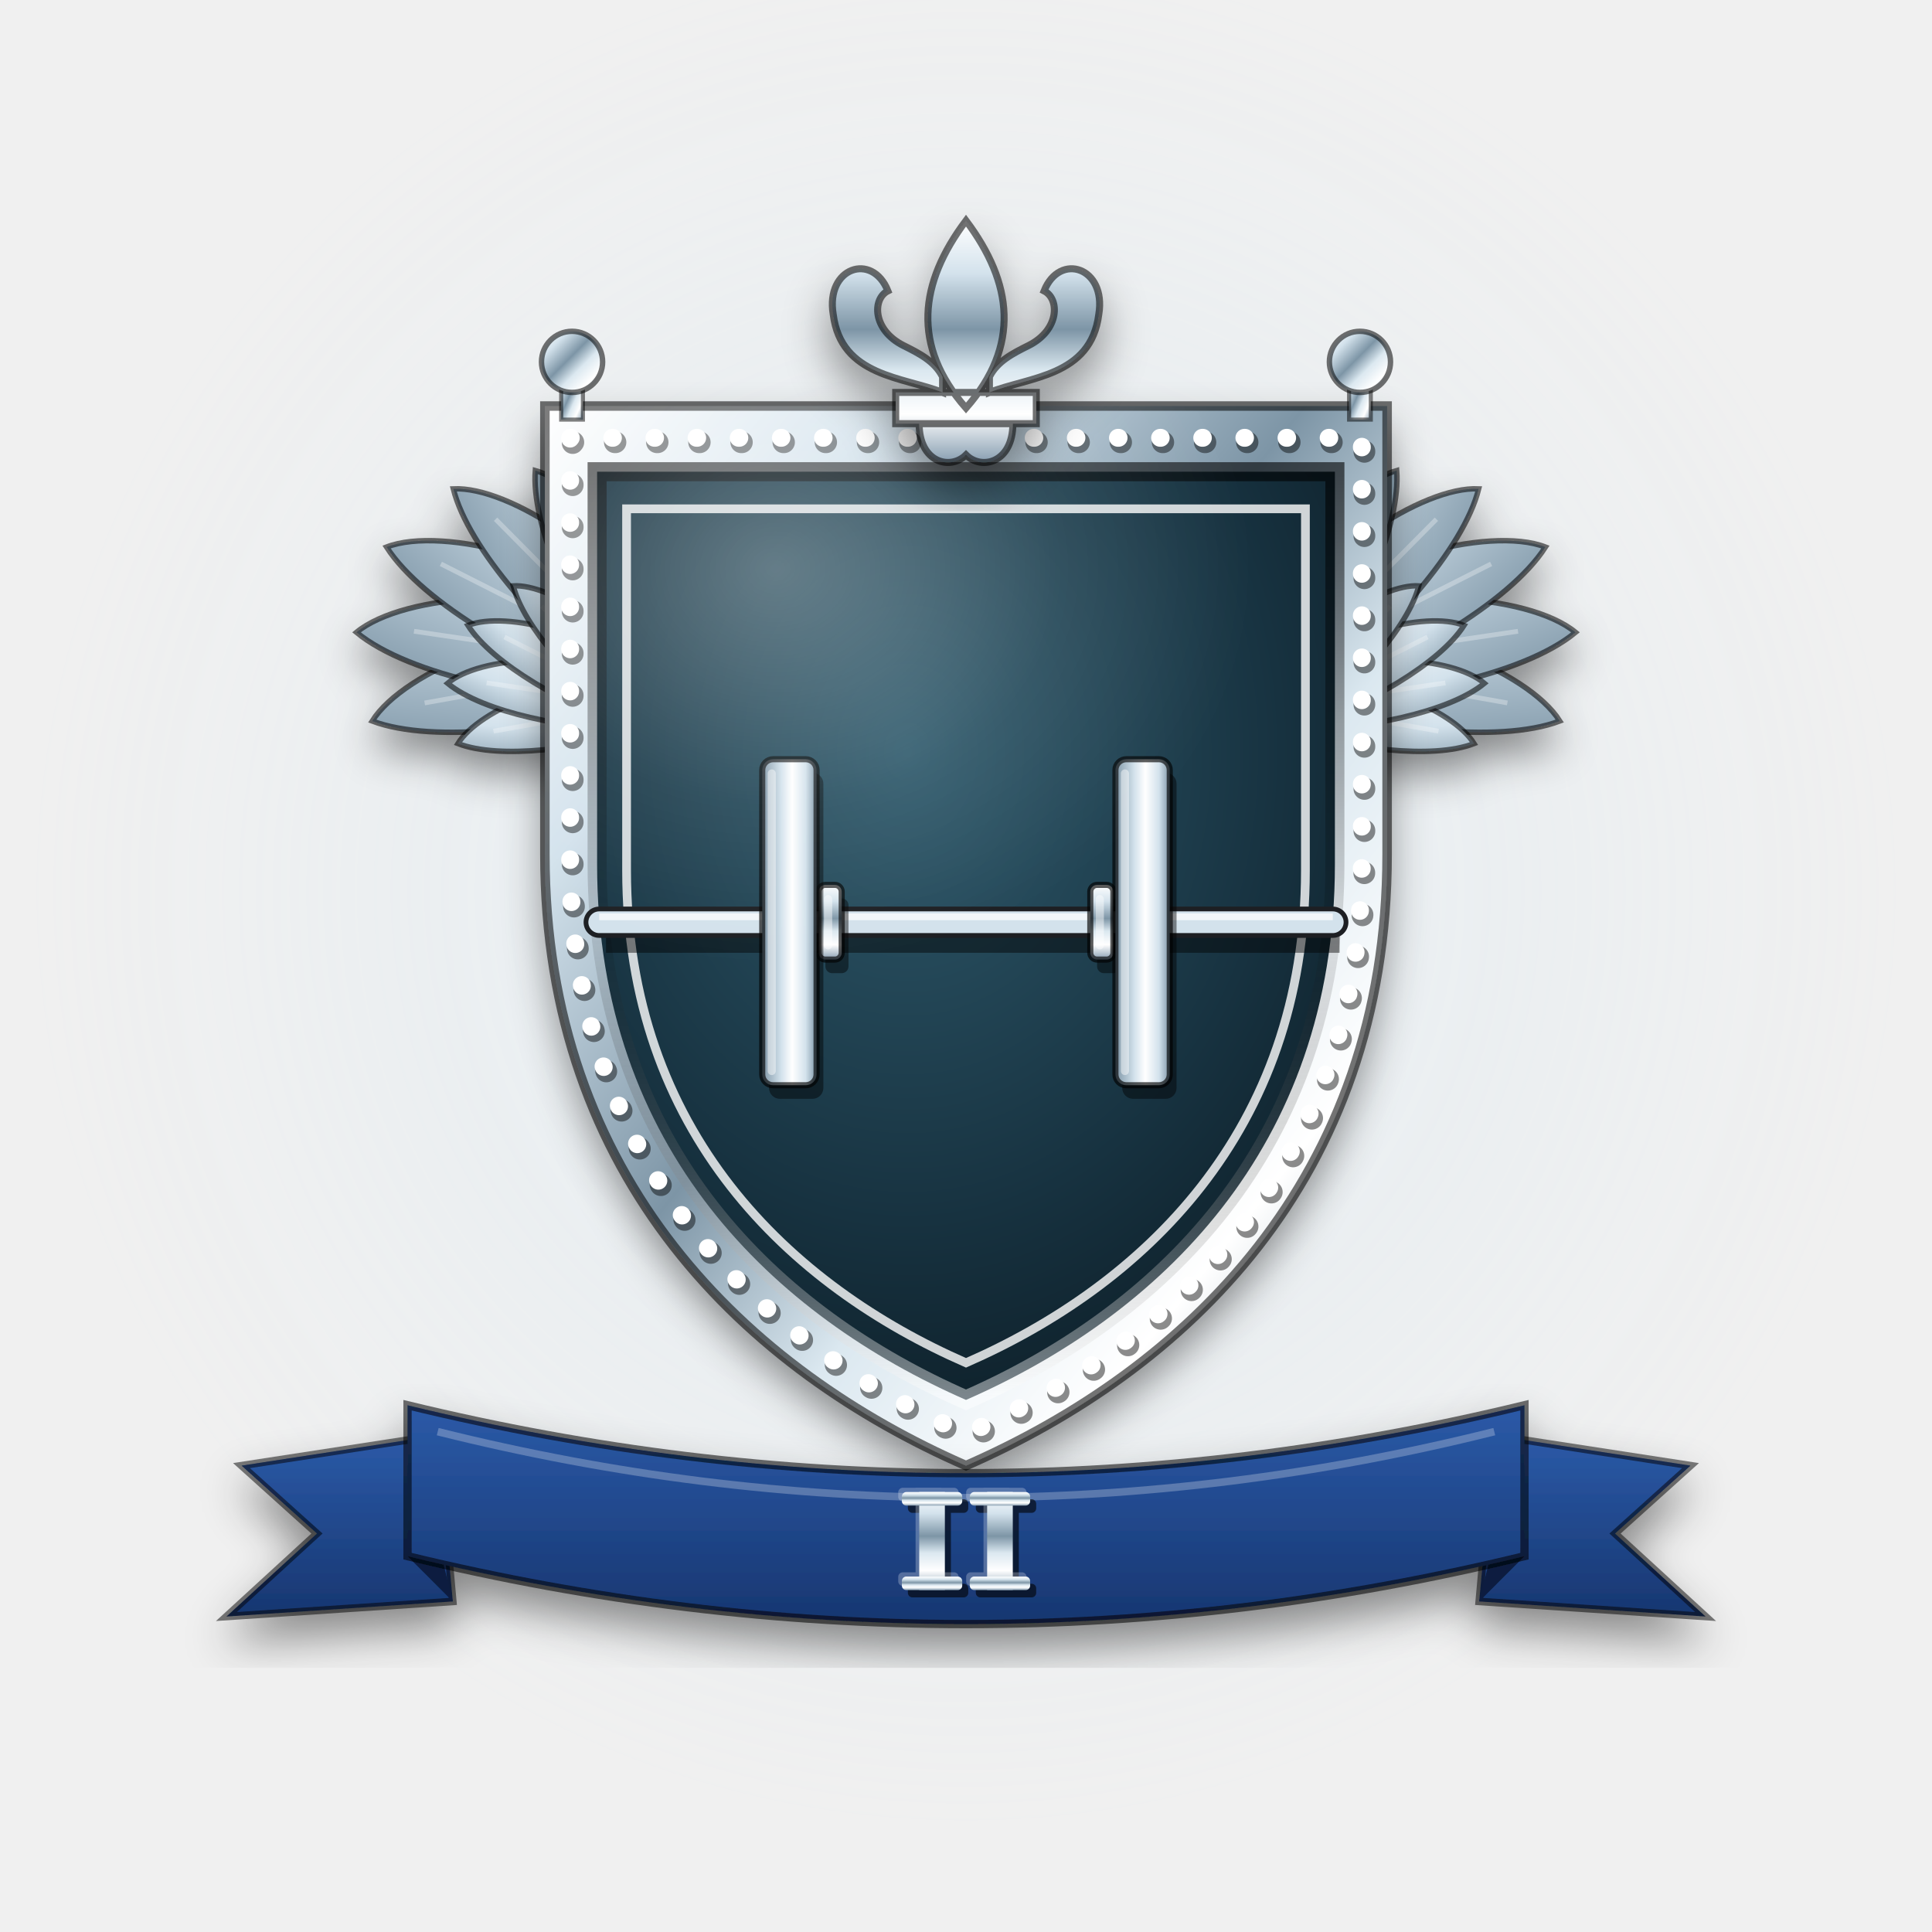
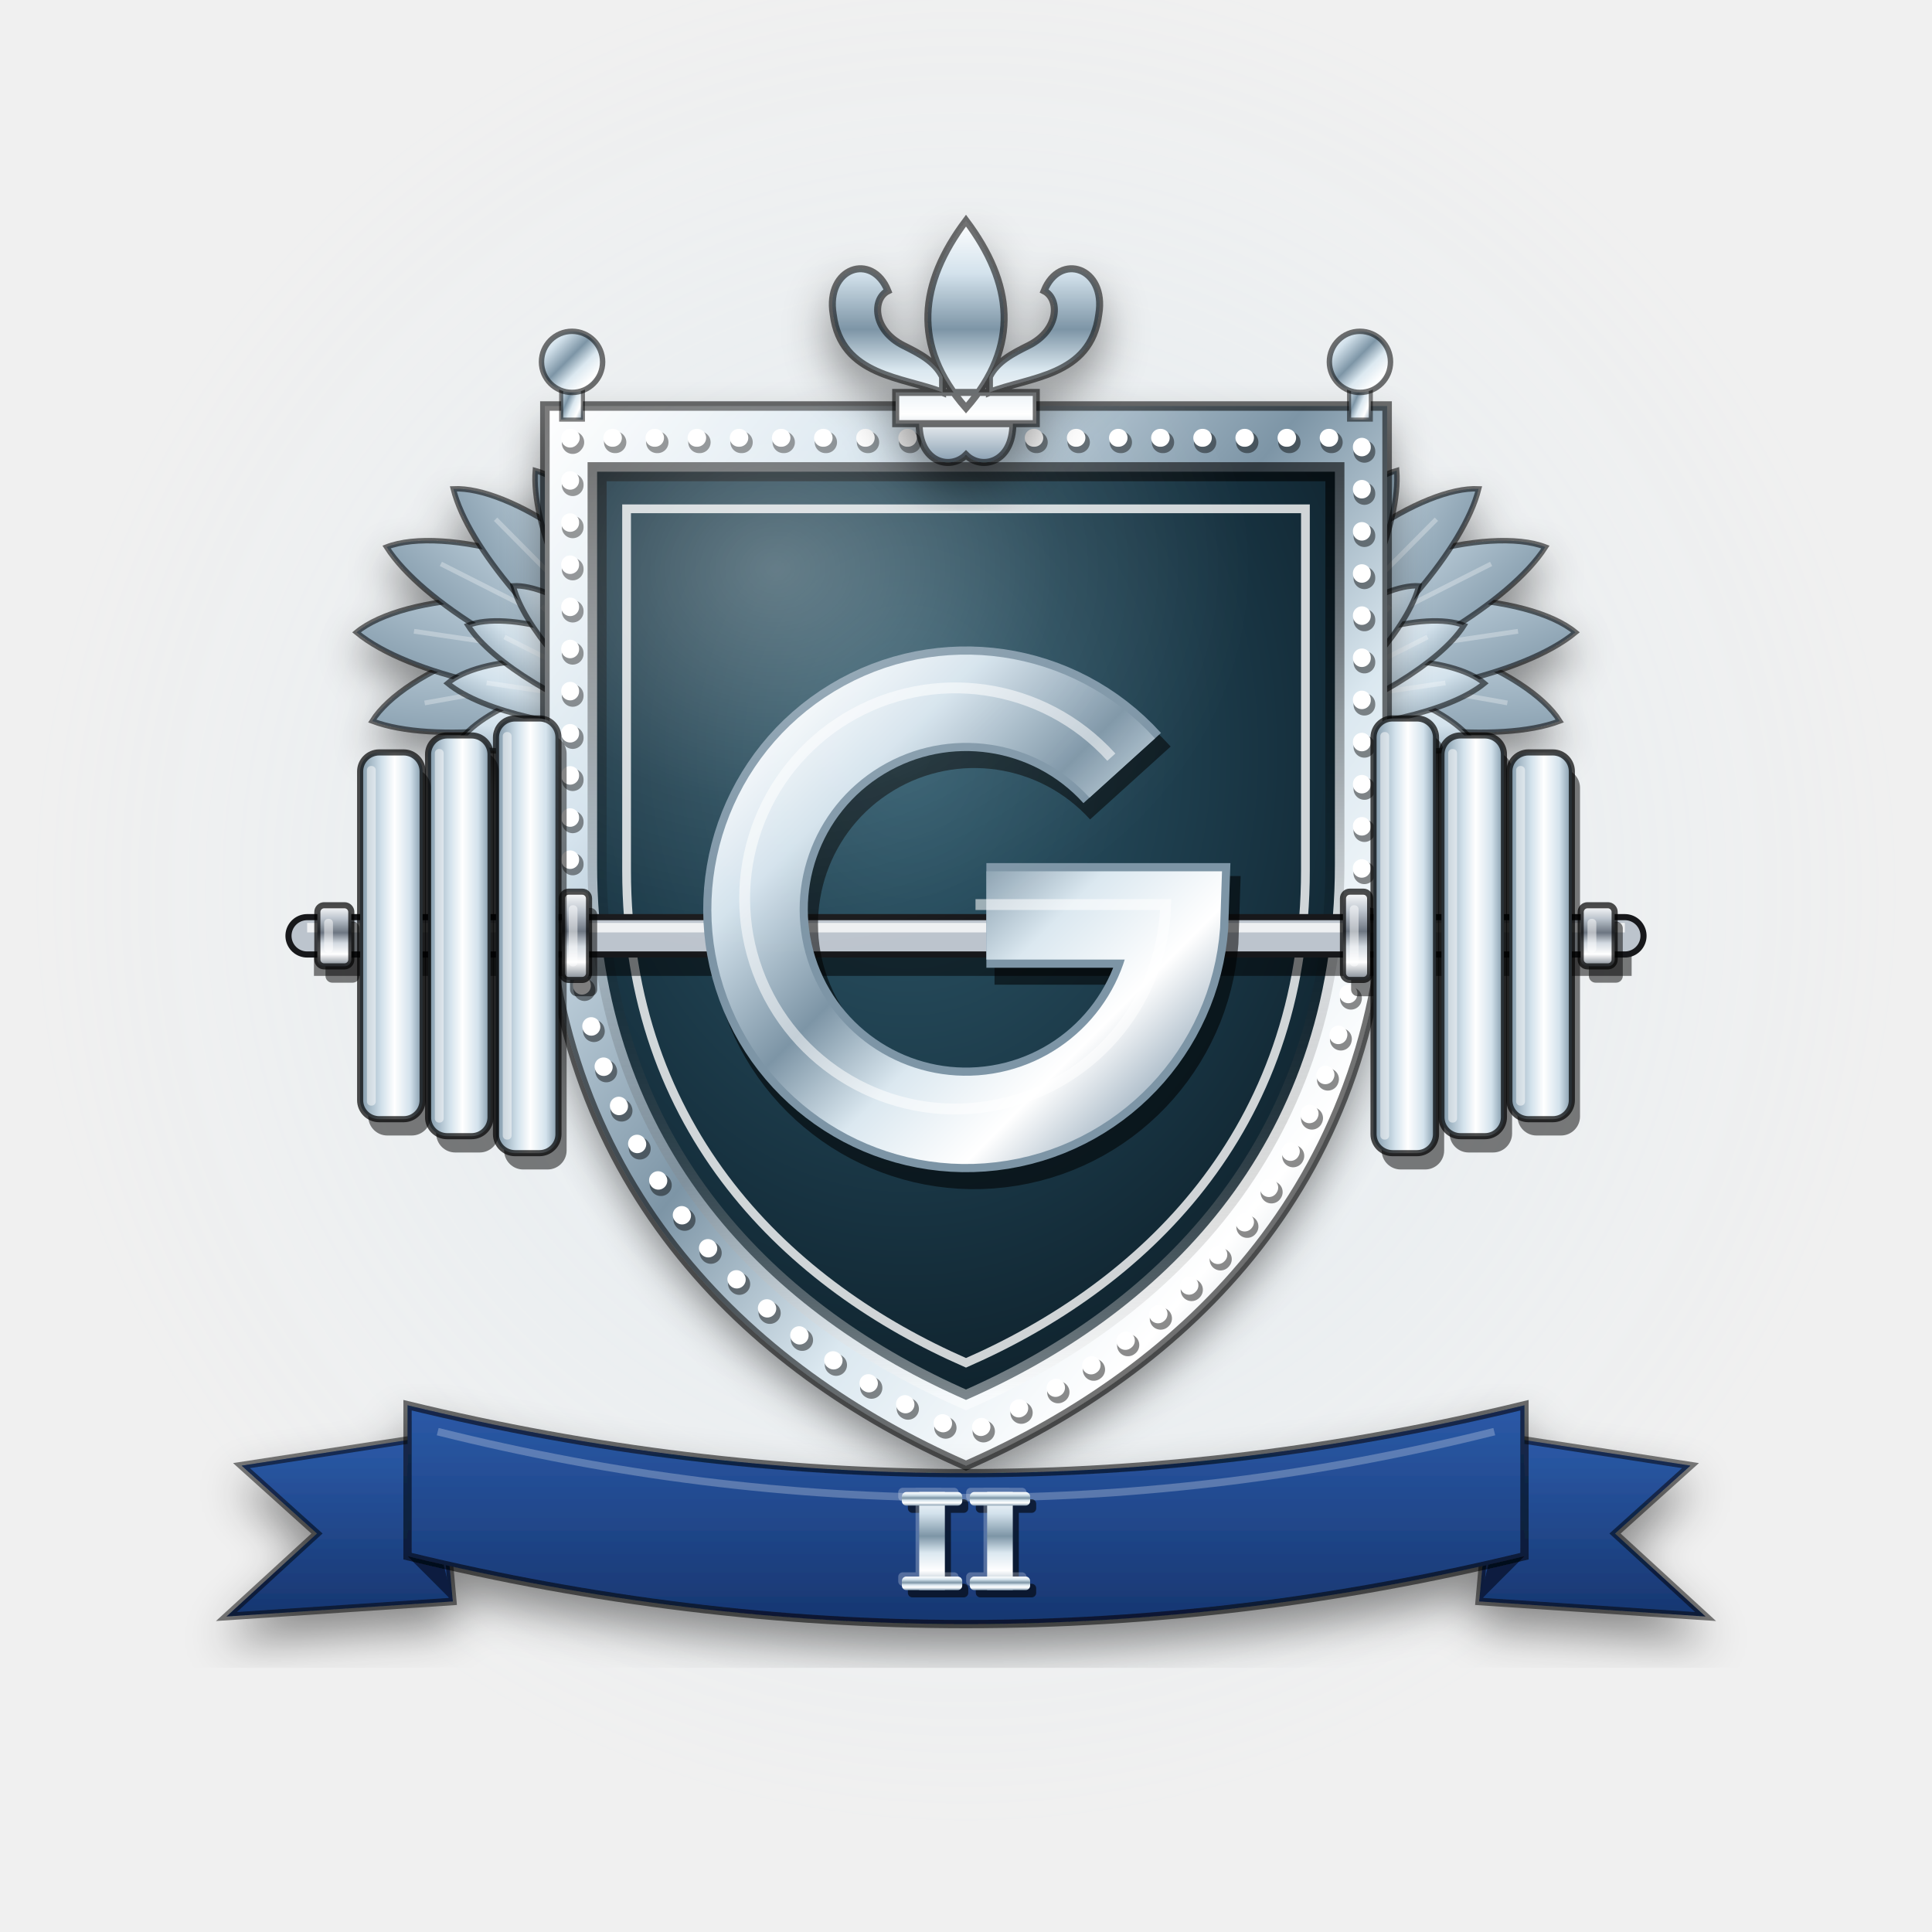
<svg xmlns="http://www.w3.org/2000/svg" viewBox="0 0 256 256">
  <defs>
    <filter id="ds" x="-20%" y="-20%" width="140%" height="140%">
      <feDropShadow dx="0" dy="3" stdDeviation="3" flood-color="#000" flood-opacity=".45" />
    </filter>
    <radialGradient id="r1" cx="0.5" cy="0.5" r="0.5">
      <stop offset="0" stop-color="#bfe6ff" stop-opacity="0.3" />
      <stop offset="0.45" stop-color="#bfe6ff" stop-opacity="0.12" />
      <stop offset="1" stop-color="#bfe6ff" stop-opacity="0" />
    </radialGradient>
    <linearGradient id="l2" x1="0" y1="0" x2="1" y2="1">
      <stop offset="0" stop-color="#d3e2ec" />
      <stop offset="1" stop-color="#7d95a6" />
    </linearGradient>
    <linearGradient id="l3" x1="0" y1="0" x2="1" y2="1">
      <stop offset="0" stop-color="#ffffff" />
      <stop offset="0.6" stop-color="#d3e2ec" />
      <stop offset="1" stop-color="#7d95a6" />
    </linearGradient>
    <radialGradient id="r4" cx="0.42" cy="0.3" r="0.85">
      <stop offset="0" stop-color="#2f5a6c" />
      <stop offset="0.6" stop-color="#173240" />
      <stop offset="1" stop-color="#0a1820" />
    </radialGradient>
    <linearGradient id="l5" x1="0" y1="0" x2="1" y2="1">
      <stop offset="0" stop-color="#ffffff" />
      <stop offset="0.22" stop-color="#d3e2ec" />
      <stop offset="0.45" stop-color="#7d95a6" />
      <stop offset="0.62" stop-color="#dbe8f0" />
      <stop offset="0.8" stop-color="#ffffff" />
      <stop offset="1" stop-color="#869db0" />
    </linearGradient>
    <linearGradient id="l6" x1="0" y1="0" x2="0" y2="1">
      <stop offset="0" stop-color="#000" stop-opacity="0.6" />
      <stop offset="0.5" stop-color="#000" stop-opacity="0.1" />
      <stop offset="1" stop-color="#fff" stop-opacity="0.45" />
    </linearGradient>
    <linearGradient id="l7" x1="0" y1="0" x2="1" y2="0">
      <stop offset="0" stop-color="#7d95a6" />
      <stop offset="0.35" stop-color="#d3e2ec" />
      <stop offset="0.55" stop-color="#ffffff" />
      <stop offset="0.8" stop-color="#d3e2ec" />
      <stop offset="1" stop-color="#7d95a6" />
    </linearGradient>
    <linearGradient id="l8" x1="0" y1="0" x2="0" y2="1">
      <stop offset="0" stop-color="#ffffff" />
-       <stop offset="0.22" stop-color="#d3e2ec" />
-       <stop offset="0.45" stop-color="#7d95a6" />
-       <stop offset="0.62" stop-color="#dbe8f0" />
-       <stop offset="0.8" stop-color="#ffffff" />
-       <stop offset="1" stop-color="#869db0" />
-     </linearGradient>
-     <radialGradient id="r9" cx="0.5" cy="0.5" r="0.5">
+       <stop offset="0.22" stop-color="#bcc4cd" />
+       <stop offset="0.45" stop-color="#6c7581" />
+       <stop offset="0.62" stop-color="#d2d9e0" />
+       <stop offset="0.8" stop-color="#ffffff" />
+       <stop offset="1" stop-color="#78818c" />
+     </linearGradient>
+     <linearGradient id="l9" x1="0" y1="0" x2="1" y2="1">
+       <stop offset="0" stop-color="#ffffff" />
+       <stop offset="0.22" stop-color="#d3e2ec" />
+       <stop offset="0.45" stop-color="#7d95a6" />
+       <stop offset="0.62" stop-color="#dbe8f0" />
+       <stop offset="0.8" stop-color="#ffffff" />
+       <stop offset="1" stop-color="#869db0" />
+     </linearGradient>
+     <radialGradient id="r10" cx="0.5" cy="0.5" r="0.5">
      <stop offset="0" stop-color="#fff" stop-opacity="0.3" />
      <stop offset="0.6" stop-color="#fff" stop-opacity="0.075" />
      <stop offset="1" stop-color="#fff" stop-opacity="0" />
    </radialGradient>
-     <clipPath id="c10">
+     <clipPath id="c11">
      <path d="M66 46H190V112C190 160 160 188 128 202C96 188 66 160 66 112Z" />
    </clipPath>
-     <linearGradient id="l11" x1="0" y1="0" x2="0" y2="1">
-       <stop offset="0" stop-color="#ffffff" />
-       <stop offset="0.22" stop-color="#d3e2ec" />
-       <stop offset="0.45" stop-color="#7d95a6" />
-       <stop offset="0.62" stop-color="#dbe8f0" />
-       <stop offset="0.8" stop-color="#ffffff" />
-       <stop offset="1" stop-color="#869db0" />
-     </linearGradient>
-     <linearGradient id="l12" x1="0" y1="0" x2="1" y2="1">
+     <linearGradient id="l12" x1="0" y1="0" x2="0" y2="1">
      <stop offset="0" stop-color="#ffffff" />
      <stop offset="0.22" stop-color="#d3e2ec" />
      <stop offset="0.45" stop-color="#7d95a6" />
      <stop offset="0.62" stop-color="#dbe8f0" />
      <stop offset="0.8" stop-color="#ffffff" />
      <stop offset="1" stop-color="#869db0" />
    </linearGradient>
    <linearGradient id="l13" x1="0" y1="0" x2="1" y2="1">
      <stop offset="0" stop-color="#ffffff" />
      <stop offset="0.22" stop-color="#d3e2ec" />
      <stop offset="0.45" stop-color="#7d95a6" />
      <stop offset="0.62" stop-color="#dbe8f0" />
      <stop offset="0.8" stop-color="#ffffff" />
      <stop offset="1" stop-color="#869db0" />
    </linearGradient>
-     <linearGradient id="l14" x1="0" y1="0" x2="0" y2="1">
+     <linearGradient id="l14" x1="0" y1="0" x2="1" y2="1">
+       <stop offset="0" stop-color="#ffffff" />
+       <stop offset="0.22" stop-color="#d3e2ec" />
+       <stop offset="0.45" stop-color="#7d95a6" />
+       <stop offset="0.62" stop-color="#dbe8f0" />
+       <stop offset="0.8" stop-color="#ffffff" />
+       <stop offset="1" stop-color="#869db0" />
+     </linearGradient>
+     <linearGradient id="l15" x1="0" y1="0" x2="0" y2="1">
      <stop offset="0" stop-color="#2b5aa8" />
      <stop offset="1" stop-color="#173670" />
    </linearGradient>
-     <linearGradient id="l15" x1="0" y1="0" x2="0" y2="1">
+     <linearGradient id="l16" x1="0" y1="0" x2="0" y2="1">
      <stop offset="0" stop-color="#ffffff" />
      <stop offset="0.22" stop-color="#d3e2ec" />
      <stop offset="0.45" stop-color="#7d95a6" />
      <stop offset="0.62" stop-color="#dbe8f0" />
      <stop offset="0.8" stop-color="#ffffff" />
      <stop offset="1" stop-color="#869db0" />
    </linearGradient>
  </defs>
  <circle cx="128" cy="118" r="126" fill="url(#r1)" />
  <g transform="translate(128 124) scale(0.9) translate(-128 -124)">
    <g filter="url(#ds)">
      <g transform="translate(176 84) rotate(12)">
        <path d="M0 -5.2C14.1 -9.9 34.2 -6.3 40.3 0C32.2 5.2 14.1 6.8 0 5.2Z" fill="url(#l2)" stroke="#000" stroke-opacity=".55" stroke-width=".8" />
        <path d="M2 0L32.2 -1" stroke="#fff" stroke-opacity=".3" stroke-width=".7" />
      </g>
      <g transform="translate(176 84) rotate(-6.4)">
        <path d="M0 -5.5C14.7 -10.4 35.7 -6.5 42 0C33.6 5.5 14.7 7.1 0 5.5Z" fill="url(#l2)" stroke="#000" stroke-opacity=".55" stroke-width=".8" />
        <path d="M2 0L33.6 -1.1" stroke="#fff" stroke-opacity=".3" stroke-width=".7" />
      </g>
      <g transform="translate(176 84) rotate(-24.8)">
        <path d="M0 -5.3C14.4 -10.1 34.9 -6.4 41.1 0C32.8 5.3 14.4 6.9 0 5.3Z" fill="url(#l2)" stroke="#000" stroke-opacity=".55" stroke-width=".8" />
        <path d="M2 0L32.8 -1.1" stroke="#fff" stroke-opacity=".3" stroke-width=".7" />
      </g>
      <g transform="translate(176 84) rotate(-43.2)">
        <path d="M0 -4.9C13.2 -9.3 32 -5.9 37.7 0C30.1 4.9 13.2 6.4 0 4.9Z" fill="url(#l2)" stroke="#000" stroke-opacity=".55" stroke-width=".8" />
        <path d="M2 0L30.1 -1" stroke="#fff" stroke-opacity=".3" stroke-width=".7" />
      </g>
      <g transform="translate(176 84) rotate(-61.6)">
        <path d="M0 -4.2C11.3 -8 27.5 -5.1 32.4 0C25.9 4.2 11.3 5.5 0 4.2Z" fill="url(#l2)" stroke="#000" stroke-opacity=".55" stroke-width=".8" />
        <path d="M2 0L25.9 -0.8" stroke="#fff" stroke-opacity=".3" stroke-width=".7" />
      </g>
      <g transform="translate(176 84) rotate(-80)">
        <path d="M0 -3.4C9.1 -6.4 22.1 -4.1 26 0C20.8 3.4 9.1 4.4 0 3.4Z" fill="url(#l2)" stroke="#000" stroke-opacity=".55" stroke-width=".8" />
        <path d="M2 0L20.8 -0.7" stroke="#fff" stroke-opacity=".3" stroke-width=".7" />
      </g>
      <g transform="translate(176 90) rotate(12)">
        <path d="M0 -3.6C9.6 -6.8 23.3 -4.3 27.4 0C21.9 3.6 9.6 4.6 0 3.6Z" fill="url(#l3)" stroke="#000" stroke-opacity=".55" stroke-width=".8" />
        <path d="M2 0L21.9 -0.7" stroke="#fff" stroke-opacity=".3" stroke-width=".7" />
      </g>
      <g transform="translate(176 90) rotate(-6.4)">
        <path d="M0 -3.7C10 -7 24.3 -4.5 28.5 0C22.8 3.7 10 4.8 0 3.7Z" fill="url(#l3)" stroke="#000" stroke-opacity=".55" stroke-width=".8" />
        <path d="M2 0L22.8 -0.7" stroke="#fff" stroke-opacity=".3" stroke-width=".7" />
      </g>
      <g transform="translate(176 90) rotate(-24.8)">
        <path d="M0 -3.6C9.8 -6.9 23.7 -4.4 27.9 0C22.3 3.6 9.8 4.7 0 3.6Z" fill="url(#l3)" stroke="#000" stroke-opacity=".55" stroke-width=".8" />
        <path d="M2 0L22.3 -0.7" stroke="#fff" stroke-opacity=".3" stroke-width=".7" />
      </g>
      <g transform="translate(176 90) rotate(-43.2)">
        <path d="M0 -3.3C9 -6.3 21.8 -4 25.6 0C20.5 3.3 9 4.3 0 3.3Z" fill="url(#l3)" stroke="#000" stroke-opacity=".55" stroke-width=".8" />
        <path d="M2 0L20.5 -0.7" stroke="#fff" stroke-opacity=".3" stroke-width=".7" />
      </g>
      <g transform="translate(176 90) rotate(-61.6)">
        <path d="M0 -2.9C7.7 -5.4 18.7 -3.4 22 0C17.6 2.9 7.7 3.7 0 2.9Z" fill="url(#l3)" stroke="#000" stroke-opacity=".55" stroke-width=".8" />
        <path d="M2 0L17.6 -0.6" stroke="#fff" stroke-opacity=".3" stroke-width=".7" />
      </g>
      <g transform="translate(176 90) rotate(-80)">
        <path d="M0 -2.3C6.2 -4.4 15.1 -2.8 17.7 0C14.2 2.3 6.2 3 0 2.3Z" fill="url(#l3)" stroke="#000" stroke-opacity=".55" stroke-width=".8" />
        <path d="M2 0L14.2 -0.5" stroke="#fff" stroke-opacity=".3" stroke-width=".7" />
      </g>
      <g transform="translate(256 0) scale(-1 1)">
        <g transform="translate(176 84) rotate(12)">
          <path d="M0 -5.2C14.1 -9.9 34.2 -6.3 40.3 0C32.2 5.2 14.1 6.8 0 5.2Z" fill="url(#l2)" stroke="#000" stroke-opacity=".55" stroke-width=".8" />
          <path d="M2 0L32.2 -1" stroke="#fff" stroke-opacity=".3" stroke-width=".7" />
        </g>
        <g transform="translate(176 84) rotate(-6.4)">
          <path d="M0 -5.5C14.7 -10.4 35.7 -6.5 42 0C33.6 5.5 14.7 7.1 0 5.5Z" fill="url(#l2)" stroke="#000" stroke-opacity=".55" stroke-width=".8" />
          <path d="M2 0L33.6 -1.1" stroke="#fff" stroke-opacity=".3" stroke-width=".7" />
        </g>
        <g transform="translate(176 84) rotate(-24.8)">
          <path d="M0 -5.3C14.4 -10.1 34.9 -6.4 41.1 0C32.8 5.3 14.4 6.9 0 5.3Z" fill="url(#l2)" stroke="#000" stroke-opacity=".55" stroke-width=".8" />
          <path d="M2 0L32.8 -1.1" stroke="#fff" stroke-opacity=".3" stroke-width=".7" />
        </g>
        <g transform="translate(176 84) rotate(-43.2)">
          <path d="M0 -4.9C13.2 -9.3 32 -5.9 37.7 0C30.1 4.9 13.2 6.4 0 4.9Z" fill="url(#l2)" stroke="#000" stroke-opacity=".55" stroke-width=".8" />
          <path d="M2 0L30.1 -1" stroke="#fff" stroke-opacity=".3" stroke-width=".7" />
        </g>
        <g transform="translate(176 84) rotate(-61.6)">
          <path d="M0 -4.2C11.3 -8 27.5 -5.1 32.4 0C25.9 4.2 11.3 5.5 0 4.2Z" fill="url(#l2)" stroke="#000" stroke-opacity=".55" stroke-width=".8" />
          <path d="M2 0L25.9 -0.8" stroke="#fff" stroke-opacity=".3" stroke-width=".7" />
        </g>
        <g transform="translate(176 84) rotate(-80)">
          <path d="M0 -3.4C9.1 -6.4 22.1 -4.1 26 0C20.8 3.4 9.1 4.4 0 3.4Z" fill="url(#l2)" stroke="#000" stroke-opacity=".55" stroke-width=".8" />
          <path d="M2 0L20.8 -0.7" stroke="#fff" stroke-opacity=".3" stroke-width=".7" />
        </g>
        <g transform="translate(176 90) rotate(12)">
          <path d="M0 -3.6C9.6 -6.8 23.3 -4.3 27.4 0C21.9 3.6 9.6 4.6 0 3.6Z" fill="url(#l3)" stroke="#000" stroke-opacity=".55" stroke-width=".8" />
          <path d="M2 0L21.9 -0.7" stroke="#fff" stroke-opacity=".3" stroke-width=".7" />
        </g>
        <g transform="translate(176 90) rotate(-6.4)">
          <path d="M0 -3.7C10 -7 24.3 -4.5 28.5 0C22.8 3.7 10 4.8 0 3.7Z" fill="url(#l3)" stroke="#000" stroke-opacity=".55" stroke-width=".8" />
          <path d="M2 0L22.8 -0.7" stroke="#fff" stroke-opacity=".3" stroke-width=".7" />
        </g>
        <g transform="translate(176 90) rotate(-24.8)">
          <path d="M0 -3.6C9.8 -6.9 23.7 -4.4 27.9 0C22.3 3.6 9.8 4.7 0 3.6Z" fill="url(#l3)" stroke="#000" stroke-opacity=".55" stroke-width=".8" />
          <path d="M2 0L22.3 -0.7" stroke="#fff" stroke-opacity=".3" stroke-width=".7" />
        </g>
        <g transform="translate(176 90) rotate(-43.2)">
          <path d="M0 -3.3C9 -6.3 21.8 -4 25.6 0C20.5 3.3 9 4.3 0 3.3Z" fill="url(#l3)" stroke="#000" stroke-opacity=".55" stroke-width=".8" />
          <path d="M2 0L20.5 -0.7" stroke="#fff" stroke-opacity=".3" stroke-width=".7" />
        </g>
        <g transform="translate(176 90) rotate(-61.6)">
          <path d="M0 -2.9C7.7 -5.4 18.7 -3.4 22 0C17.6 2.9 7.7 3.7 0 2.9Z" fill="url(#l3)" stroke="#000" stroke-opacity=".55" stroke-width=".8" />
          <path d="M2 0L17.6 -0.6" stroke="#fff" stroke-opacity=".3" stroke-width=".7" />
        </g>
        <g transform="translate(176 90) rotate(-80)">
          <path d="M0 -2.3C6.2 -4.4 15.1 -2.8 17.7 0C14.2 2.3 6.2 3 0 2.3Z" fill="url(#l3)" stroke="#000" stroke-opacity=".55" stroke-width=".8" />
          <path d="M2 0L14.2 -0.5" stroke="#fff" stroke-opacity=".3" stroke-width=".7" />
        </g>
      </g>
    </g>
    <path d="M66 46H190V112C190 160 160 188 128 202C96 188 66 160 66 112Z" fill="url(#l5)" filter="url(#ds)" />
    <path d="M66 46H190V112C190 160 160 188 128 202C96 188 66 160 66 112Z" fill="none" stroke="#000" stroke-opacity=".55" stroke-width="1.4" />
    <g transform="translate(128 124) scale(0.876) translate(-128 -124)">
      <path d="M66 46H190V112C190 160 160 188 128 202C96 188 66 160 66 112Z" fill="url(#r4)" />
      <path d="M66 46H190V112C190 160 160 188 128 202C96 188 66 160 66 112Z" fill="none" stroke="url(#l6)" stroke-width="3.2" />
    </g>
    <g transform="translate(128 124) scale(0.94) translate(-128 -124)">
      <path d="M66 46H190V112C190 160 160 188 128 202C96 188 66 160 66 112Z" fill="none" stroke="#000" stroke-opacity=".45" stroke-width="3.4" stroke-linecap="round" stroke-dasharray="0.1 6.5" transform="translate(.4 .7)" />
      <path d="M66 46H190V112C190 160 160 188 128 202C96 188 66 160 66 112Z" fill="none" stroke="#ffffff" stroke-width="2.8" stroke-linecap="round" stroke-dasharray="0.1 6.5" />
    </g>
    <g transform="translate(128 124) scale(0.806) translate(-128 -124)">
      <path d="M66 46H190V112C190 160 160 188 128 202C96 188 66 160 66 112Z" fill="none" stroke="#ffffff" stroke-opacity=".8" stroke-width="1.6" />
    </g>
-     <path d="M74 122 L79.4 122 L84.8 122 L90.2 122 L95.6 122 L101 122 L106.4 122 L111.8 122 L117.2 122 L122.6 122 L128 122 L133.4 122 L138.8 122 L144.2 122 L149.6 122 L155 122 L160.4 122 L165.8 122 L171.2 122 L176.6 122 L182 122" fill="none" stroke="#000" stroke-opacity=".45" stroke-width="5" transform="translate(1 2)" />
-     <path d="M74 122 L79.4 122 L84.8 122 L90.2 122 L95.6 122 L101 122 L106.4 122 L111.8 122 L117.2 122 L122.6 122 L128 122 L133.4 122 L138.8 122 L144.2 122 L149.6 122 L155 122 L160.4 122 L165.8 122 L171.2 122 L176.6 122 L182 122" fill="none" stroke="#1d1f23" stroke-width="4.6" stroke-linecap="round" />
-     <path d="M74 122 L79.4 122 L84.8 122 L90.2 122 L95.6 122 L101 122 L106.4 122 L111.8 122 L117.2 122 L122.6 122 L128 122 L133.4 122 L138.8 122 L144.2 122 L149.6 122 L155 122 L160.4 122 L165.8 122 L171.2 122 L176.6 122 L182 122" fill="none" stroke="#d3e2ec" stroke-width="3.2" stroke-linecap="round" />
-     <path d="M74 122 L79.4 122 L84.8 122 L90.2 122 L95.6 122 L101 122 L106.4 122 L111.8 122 L117.2 122 L122.6 122 L128 122 L133.4 122 L138.8 122 L144.2 122 L149.6 122 L155 122 L160.4 122 L165.8 122 L171.2 122 L176.6 122 L182 122" fill="none" stroke="#ffffff" stroke-opacity=".7" stroke-width="1" transform="translate(0 -.8)" />
-     <g transform="translate(108 122) rotate(0)">
-       <rect x="-0.7" y="-3.5" width="3.4" height="11" rx="1" fill="#000" opacity=".45" />
-       <rect x="-1.7" y="-5.5" width="3.4" height="11" rx="1" fill="url(#l8)" stroke="#000" stroke-opacity=".65" stroke-width=".9" />
-       <rect x="-0.9" y="-4" width="1.2" height="8" rx=".6" fill="#fff" opacity=".45" />
-     </g>
-     <g transform="translate(102 122) rotate(-0)">
-       <rect x="-3" y="-22" width="8" height="48" rx="1.6" fill="#000" opacity=".45" />
-       <rect x="-4" y="-24" width="8" height="48" rx="1.6" fill="url(#l7)" stroke="#000" stroke-opacity=".65" stroke-width=".9" />
-       <rect x="-3.2" y="-22.5" width="1.2" height="45" rx=".6" fill="#fff" opacity=".45" />
-     </g>
-     <g transform="translate(148 122) rotate(0)">
-       <rect x="-0.7" y="-3.5" width="3.4" height="11" rx="1" fill="#000" opacity=".45" />
-       <rect x="-1.7" y="-5.5" width="3.4" height="11" rx="1" fill="url(#l8)" stroke="#000" stroke-opacity=".65" stroke-width=".9" />
-       <rect x="-0.9" y="-4" width="1.2" height="8" rx=".6" fill="#fff" opacity=".45" />
-     </g>
-     <g transform="translate(154 122) rotate(0)">
-       <rect x="-3" y="-22" width="8" height="48" rx="1.6" fill="#000" opacity=".45" />
-       <rect x="-4" y="-24" width="8" height="48" rx="1.6" fill="url(#l7)" stroke="#000" stroke-opacity=".65" stroke-width=".9" />
-       <rect x="-3.2" y="-22.5" width="1.2" height="45" rx=".6" fill="#fff" opacity=".45" />
-     </g>
-     <g clip-path="url(#c10)">
-       <ellipse cx="100" cy="70" rx="70" ry="58" fill="url(#r9)" />
+     <path d="M31 124 L39.1 124 L47.2 124 L55.2 124 L63.3 124 L71.4 124 L79.5 124 L87.6 124 L95.7 124 L103.8 124 L111.8 124 L119.9 124 L128 124 L136.1 124 L144.2 124 L152.2 124 L160.3 124 L168.4 124 L176.5 124 L184.6 124 L192.7 124 L200.8 124 L208.8 124 L216.9 124 L225 124" fill="none" stroke="#000" stroke-opacity=".5" stroke-width="7" transform="translate(1 2.4)" />
+     <path d="M31 124 L39.1 124 L47.2 124 L55.2 124 L63.3 124 L71.4 124 L79.5 124 L87.6 124 L95.7 124 L103.8 124 L111.8 124 L119.9 124 L128 124 L136.1 124 L144.2 124 L152.2 124 L160.3 124 L168.4 124 L176.5 124 L184.6 124 L192.7 124 L200.8 124 L208.8 124 L216.9 124 L225 124" fill="none" stroke="#17181b" stroke-width="6.4" stroke-linecap="round" />
+     <path d="M31 124 L39.1 124 L47.2 124 L55.2 124 L63.3 124 L71.4 124 L79.5 124 L87.6 124 L95.7 124 L103.8 124 L111.8 124 L119.9 124 L128 124 L136.1 124 L144.2 124 L152.2 124 L160.3 124 L168.4 124 L176.5 124 L184.6 124 L192.7 124 L200.8 124 L208.8 124 L216.9 124 L225 124" fill="none" stroke="#bcc4cd" stroke-width="4.6" stroke-linecap="round" />
+     <path d="M31 124 L39.1 124 L47.2 124 L55.2 124 L63.3 124 L71.4 124 L79.5 124 L87.6 124 L95.7 124 L103.8 124 L111.8 124 L119.9 124 L128 124 L136.1 124 L144.2 124 L152.2 124 L160.3 124 L168.4 124 L176.5 124 L184.6 124 L192.7 124 L200.8 124 L208.8 124 L216.9 124 L225 124" fill="none" stroke="#ffffff" stroke-opacity=".75" stroke-width="1.4" transform="translate(0 -1.2)" />
+     <g transform="translate(70.5 124) rotate(-0)">
+       <rect x="-0.8" y="-4.1" width="4" height="13" rx="1" fill="#000" opacity=".5" />
+       <rect x="-2" y="-6.5" width="4" height="13" rx="1" fill="url(#l8)" stroke="#000" stroke-opacity=".7" stroke-width=".9" />
+       <rect x="-1" y="-4.5" width="1.3" height="9" rx=".6" fill="#fff" opacity=".5" />
+     </g>
+     <g transform="translate(63.4 124) rotate(-0)">
+       <rect x="-3.4" y="-29.6" width="9.2" height="64" rx="2.8" fill="#000" opacity=".5" />
+       <rect x="-4.6" y="-32" width="9.2" height="64" rx="2.8" fill="url(#l7)" stroke="#000" stroke-opacity=".7" stroke-width=".9" />
+       <rect x="-3.6" y="-30" width="1.3" height="60" rx=".6" fill="#fff" opacity=".5" />
+     </g>
+     <g transform="translate(53.4 124) rotate(-0)">
+       <rect x="-3.4" y="-27.1" width="9.2" height="59" rx="2.8" fill="#000" opacity=".5" />
+       <rect x="-4.6" y="-29.5" width="9.2" height="59" rx="2.8" fill="url(#l7)" stroke="#000" stroke-opacity=".7" stroke-width=".9" />
+       <rect x="-3.6" y="-27.5" width="1.3" height="55" rx=".6" fill="#fff" opacity=".5" />
+     </g>
+     <g transform="translate(43.4 124) rotate(-0)">
+       <rect x="-3.4" y="-24.6" width="9.2" height="54" rx="2.8" fill="#000" opacity=".5" />
+       <rect x="-4.6" y="-27" width="9.2" height="54" rx="2.8" fill="url(#l7)" stroke="#000" stroke-opacity=".7" stroke-width=".9" />
+       <rect x="-3.6" y="-25" width="1.3" height="50" rx=".6" fill="#fff" opacity=".5" />
+     </g>
+     <g transform="translate(35 124) rotate(-0)">
+       <rect x="-1.3" y="-2.1" width="5" height="9" rx="1" fill="#000" opacity=".5" />
+       <rect x="-2.5" y="-4.5" width="5" height="9" rx="1" fill="url(#l8)" stroke="#000" stroke-opacity=".7" stroke-width=".9" />
+       <rect x="-1.5" y="-2.5" width="1.3" height="5" rx=".6" fill="#fff" opacity=".5" />
+     </g>
+     <g transform="translate(185.5 124) rotate(0)">
+       <rect x="-0.8" y="-4.1" width="4" height="13" rx="1" fill="#000" opacity=".5" />
+       <rect x="-2" y="-6.5" width="4" height="13" rx="1" fill="url(#l8)" stroke="#000" stroke-opacity=".7" stroke-width=".9" />
+       <rect x="-1" y="-4.5" width="1.3" height="9" rx=".6" fill="#fff" opacity=".5" />
+     </g>
+     <g transform="translate(192.6 124) rotate(0)">
+       <rect x="-3.4" y="-29.6" width="9.2" height="64" rx="2.8" fill="#000" opacity=".5" />
+       <rect x="-4.6" y="-32" width="9.2" height="64" rx="2.8" fill="url(#l7)" stroke="#000" stroke-opacity=".7" stroke-width=".9" />
+       <rect x="-3.6" y="-30" width="1.3" height="60" rx=".6" fill="#fff" opacity=".5" />
+     </g>
+     <g transform="translate(202.6 124) rotate(0)">
+       <rect x="-3.4" y="-27.1" width="9.2" height="59" rx="2.8" fill="#000" opacity=".5" />
+       <rect x="-4.6" y="-29.5" width="9.2" height="59" rx="2.8" fill="url(#l7)" stroke="#000" stroke-opacity=".7" stroke-width=".9" />
+       <rect x="-3.6" y="-27.5" width="1.3" height="55" rx=".6" fill="#fff" opacity=".5" />
+     </g>
+     <g transform="translate(212.6 124) rotate(0)">
+       <rect x="-3.4" y="-24.6" width="9.2" height="54" rx="2.8" fill="#000" opacity=".5" />
+       <rect x="-4.6" y="-27" width="9.2" height="54" rx="2.8" fill="url(#l7)" stroke="#000" stroke-opacity=".7" stroke-width=".9" />
+       <rect x="-3.6" y="-25" width="1.3" height="50" rx=".6" fill="#fff" opacity=".5" />
+     </g>
+     <g transform="translate(221 124) rotate(0)">
+       <rect x="-1.3" y="-2.1" width="5" height="9" rx="1" fill="#000" opacity=".5" />
+       <rect x="-2.5" y="-4.5" width="5" height="9" rx="1" fill="url(#l8)" stroke="#000" stroke-opacity=".7" stroke-width=".9" />
+       <rect x="-1.5" y="-2.5" width="1.3" height="5" rx=".6" fill="#fff" opacity=".5" />
+     </g>
+     <path d="M151 99.3A31 31 0 1 0 159 121H131" fill="none" stroke="#000" stroke-opacity=".55" stroke-width="16" transform="translate(1.2 2.2)" />
+     <path d="M151 99.3A31 31 0 1 0 159 121H131" fill="none" stroke="#7d95a6" stroke-width="15.4" />
+     <path d="M151 99.3A31 31 0 1 0 159 121H131" fill="none" stroke="url(#l9)" stroke-width="13" />
+     <path d="M151 99.3A31 31 0 1 0 159 121H131" fill="none" stroke="#ffffff" stroke-opacity=".55" stroke-width="1.6" transform="translate(-1.6 -1.6)" />
+     <g clip-path="url(#c11)">
+       <ellipse cx="100" cy="70" rx="70" ry="58" fill="url(#r10)" />
    </g>
    <g transform="translate(128 44) scale(1.15)" filter="url(#ds)">
-       <path d="M0 -22C6 -14 7 -6 0 2C-7 -6 -6 -14 0 -22ZM-3 0C-8 -2 -16 -2 -17 -10C-18 -16 -12 -18 -10 -13C-12 -12 -12 -8 -8 -6C-6 -5 -4 -4 -3 -2ZM3 0C8 -2 16 -2 17 -10C18 -16 12 -18 10 -13C12 -12 12 -8 8 -6C6 -5 4 -4 3 -2ZM-9 0H9V4H-9Z M-6 4C-6 9 -2 10 0 8C2 10 6 9 6 4Z" fill="url(#l11)" stroke="#000" stroke-opacity=".55" stroke-width=".9" />
-     </g>
-     <rect x="68.4" y="40.8" width="3.2" height="7.2" fill="url(#l12)" stroke="#000" stroke-opacity=".5" stroke-width=".6" />
-     <circle cx="70" cy="39.5" r="4.5" fill="url(#l12)" stroke="#000" stroke-opacity=".55" stroke-width=".8" />
-     <rect x="184.4" y="40.8" width="3.2" height="7.2" fill="url(#l13)" stroke="#000" stroke-opacity=".5" stroke-width=".6" />
-     <circle cx="186" cy="39.5" r="4.5" fill="url(#l13)" stroke="#000" stroke-opacity=".55" stroke-width=".8" />
+       <path d="M0 -22C6 -14 7 -6 0 2C-7 -6 -6 -14 0 -22ZM-3 0C-8 -2 -16 -2 -17 -10C-18 -16 -12 -18 -10 -13C-12 -12 -12 -8 -8 -6C-6 -5 -4 -4 -3 -2ZM3 0C8 -2 16 -2 17 -10C18 -16 12 -18 10 -13C12 -12 12 -8 8 -6C6 -5 4 -4 3 -2ZM-9 0H9V4H-9Z M-6 4C-6 9 -2 10 0 8C2 10 6 9 6 4Z" fill="url(#l12)" stroke="#000" stroke-opacity=".55" stroke-width=".9" />
+     </g>
+     <rect x="68.4" y="40.8" width="3.2" height="7.2" fill="url(#l13)" stroke="#000" stroke-opacity=".5" stroke-width=".6" />
+     <circle cx="70" cy="39.5" r="4.5" fill="url(#l13)" stroke="#000" stroke-opacity=".55" stroke-width=".8" />
+     <rect x="184.4" y="40.8" width="3.2" height="7.2" fill="url(#l14)" stroke="#000" stroke-opacity=".5" stroke-width=".6" />
+     <circle cx="186" cy="39.5" r="4.5" fill="url(#l14)" stroke="#000" stroke-opacity=".55" stroke-width=".8" />
  </g>
  <g filter="url(#ds)">
-     <path d="M58 190.2L32 194.2L42 203.2L30 214.2L60 212.2Z" fill="url(#l14)" stroke="#000" stroke-opacity=".5" stroke-width="1" />
-     <path d="M198 190.2L224 194.2L214 203.2L226 214.2L196 212.2Z" fill="url(#l14)" stroke="#000" stroke-opacity=".5" stroke-width="1" />
+     <path d="M58 190.2L32 194.2L42 203.2L30 214.2L60 212.2Z" fill="url(#l15)" stroke="#000" stroke-opacity=".5" stroke-width="1" />
+     <path d="M198 190.2L224 194.2L214 203.2L226 214.2L196 212.2Z" fill="url(#l15)" stroke="#000" stroke-opacity=".5" stroke-width="1" />
    <path d="M54 206.2L60 212.2L58 204.2Z" fill="#0b1d40" />
    <path d="M202 206.2L196 212.2L198 204.2Z" fill="#0b1d40" />
-     <path d="M54 186.2Q128 204.2 202 186.2L202 206.2Q128 224.2 54 206.2Z" fill="url(#l14)" stroke="#000" stroke-opacity=".55" stroke-width="1.1" />
+     <path d="M54 186.2Q128 204.2 202 186.2L202 206.2Q128 224.2 54 206.2Z" fill="url(#l15)" stroke="#000" stroke-opacity=".55" stroke-width="1.1" />
    <path d="M58 189.7Q128 207.2 198 189.7" fill="none" stroke="#fff" stroke-opacity=".25" stroke-width="1" />
  </g>
  <g transform="translate(0.8 0.96)" fill="#000" opacity="0.6">
    <rect x="121.8" y="197.7" width="3.4" height="13" />
    <rect x="119.5" y="197.7" width="8" height="1.8" rx=".6" />
    <rect x="119.5" y="208.9" width="8" height="1.8" rx=".6" />
    <rect x="130.8" y="197.7" width="3.4" height="13" />
    <rect x="128.5" y="197.7" width="8" height="1.8" rx=".6" />
    <rect x="128.5" y="208.9" width="8" height="1.8" rx=".6" />
  </g>
  <g transform="translate(-0.48 -0.56)" fill="#fff" opacity="0.25">
    <rect x="121.8" y="197.7" width="3.4" height="13" />
    <rect x="119.5" y="197.7" width="8" height="1.8" rx=".6" />
    <rect x="119.5" y="208.9" width="8" height="1.8" rx=".6" />
    <rect x="130.8" y="197.7" width="3.4" height="13" />
    <rect x="128.5" y="197.7" width="8" height="1.8" rx=".6" />
    <rect x="128.5" y="208.9" width="8" height="1.8" rx=".6" />
  </g>
-   <g fill="url(#l15)">
+   <g fill="url(#l16)">
    <rect x="121.8" y="197.7" width="3.4" height="13" />
    <rect x="119.5" y="197.7" width="8" height="1.8" rx=".6" />
    <rect x="119.5" y="208.9" width="8" height="1.8" rx=".6" />
    <rect x="130.8" y="197.7" width="3.4" height="13" />
    <rect x="128.5" y="197.7" width="8" height="1.8" rx=".6" />
    <rect x="128.5" y="208.9" width="8" height="1.8" rx=".6" />
  </g>
</svg>
